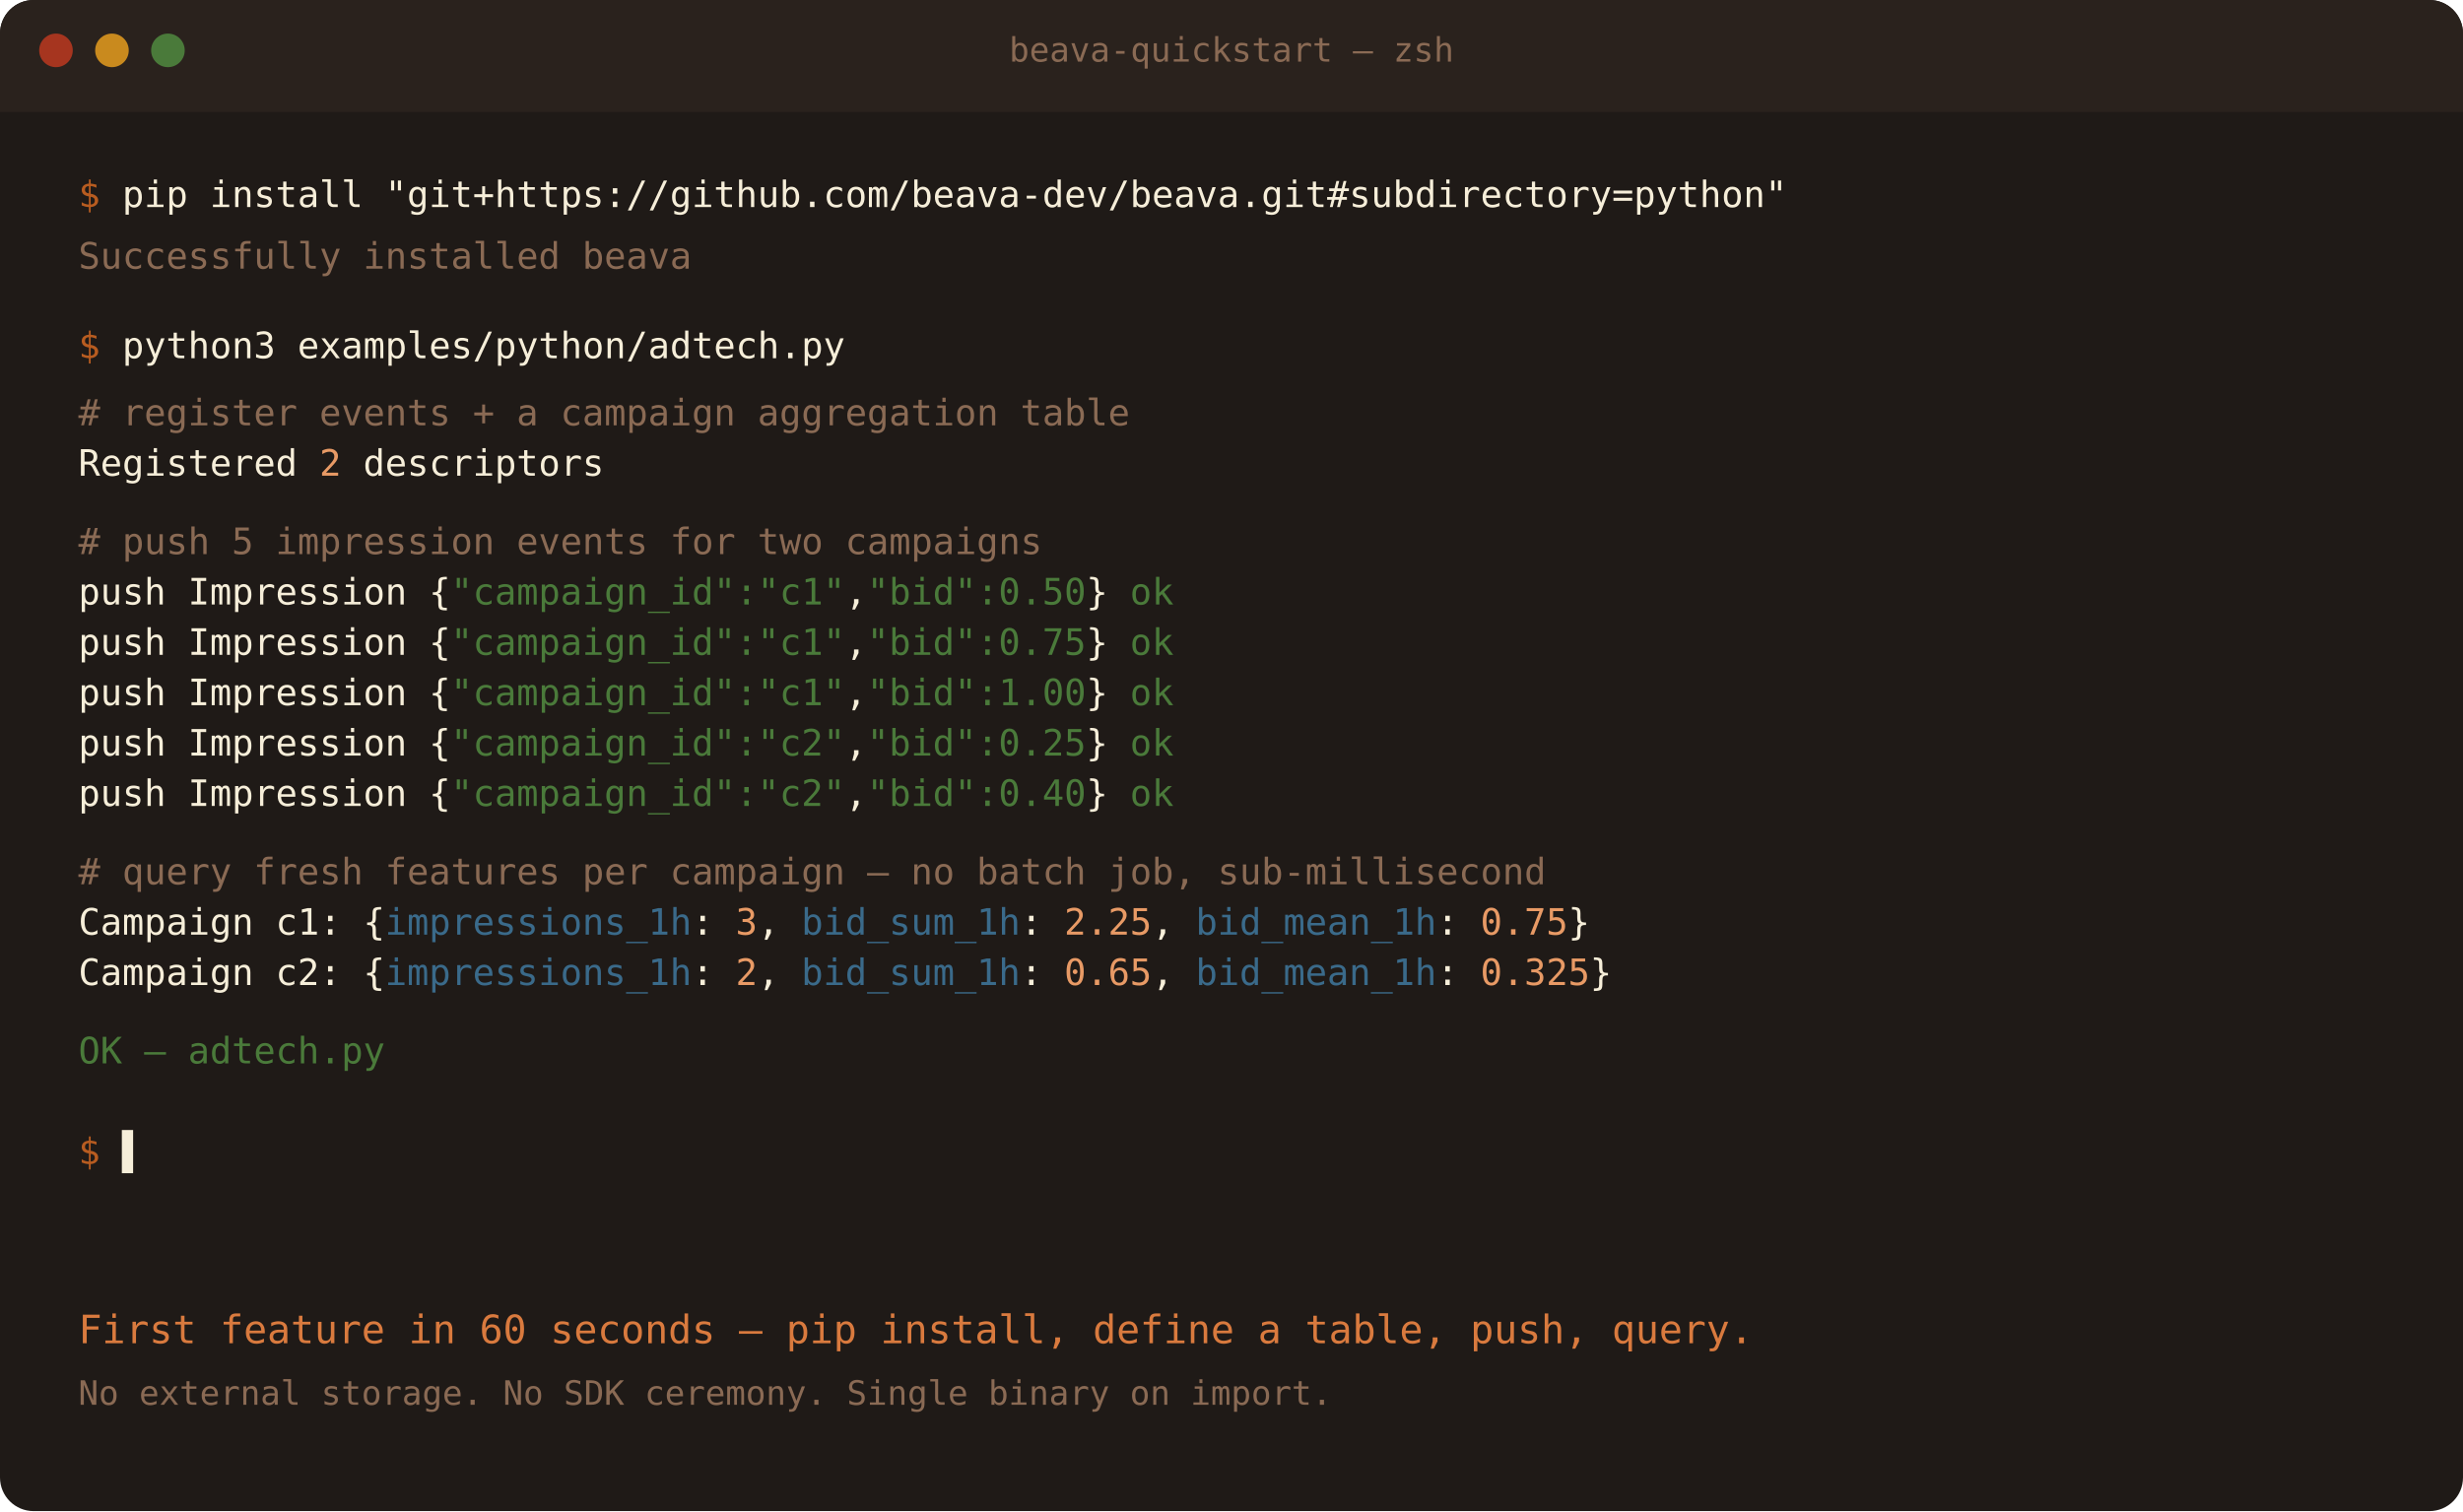
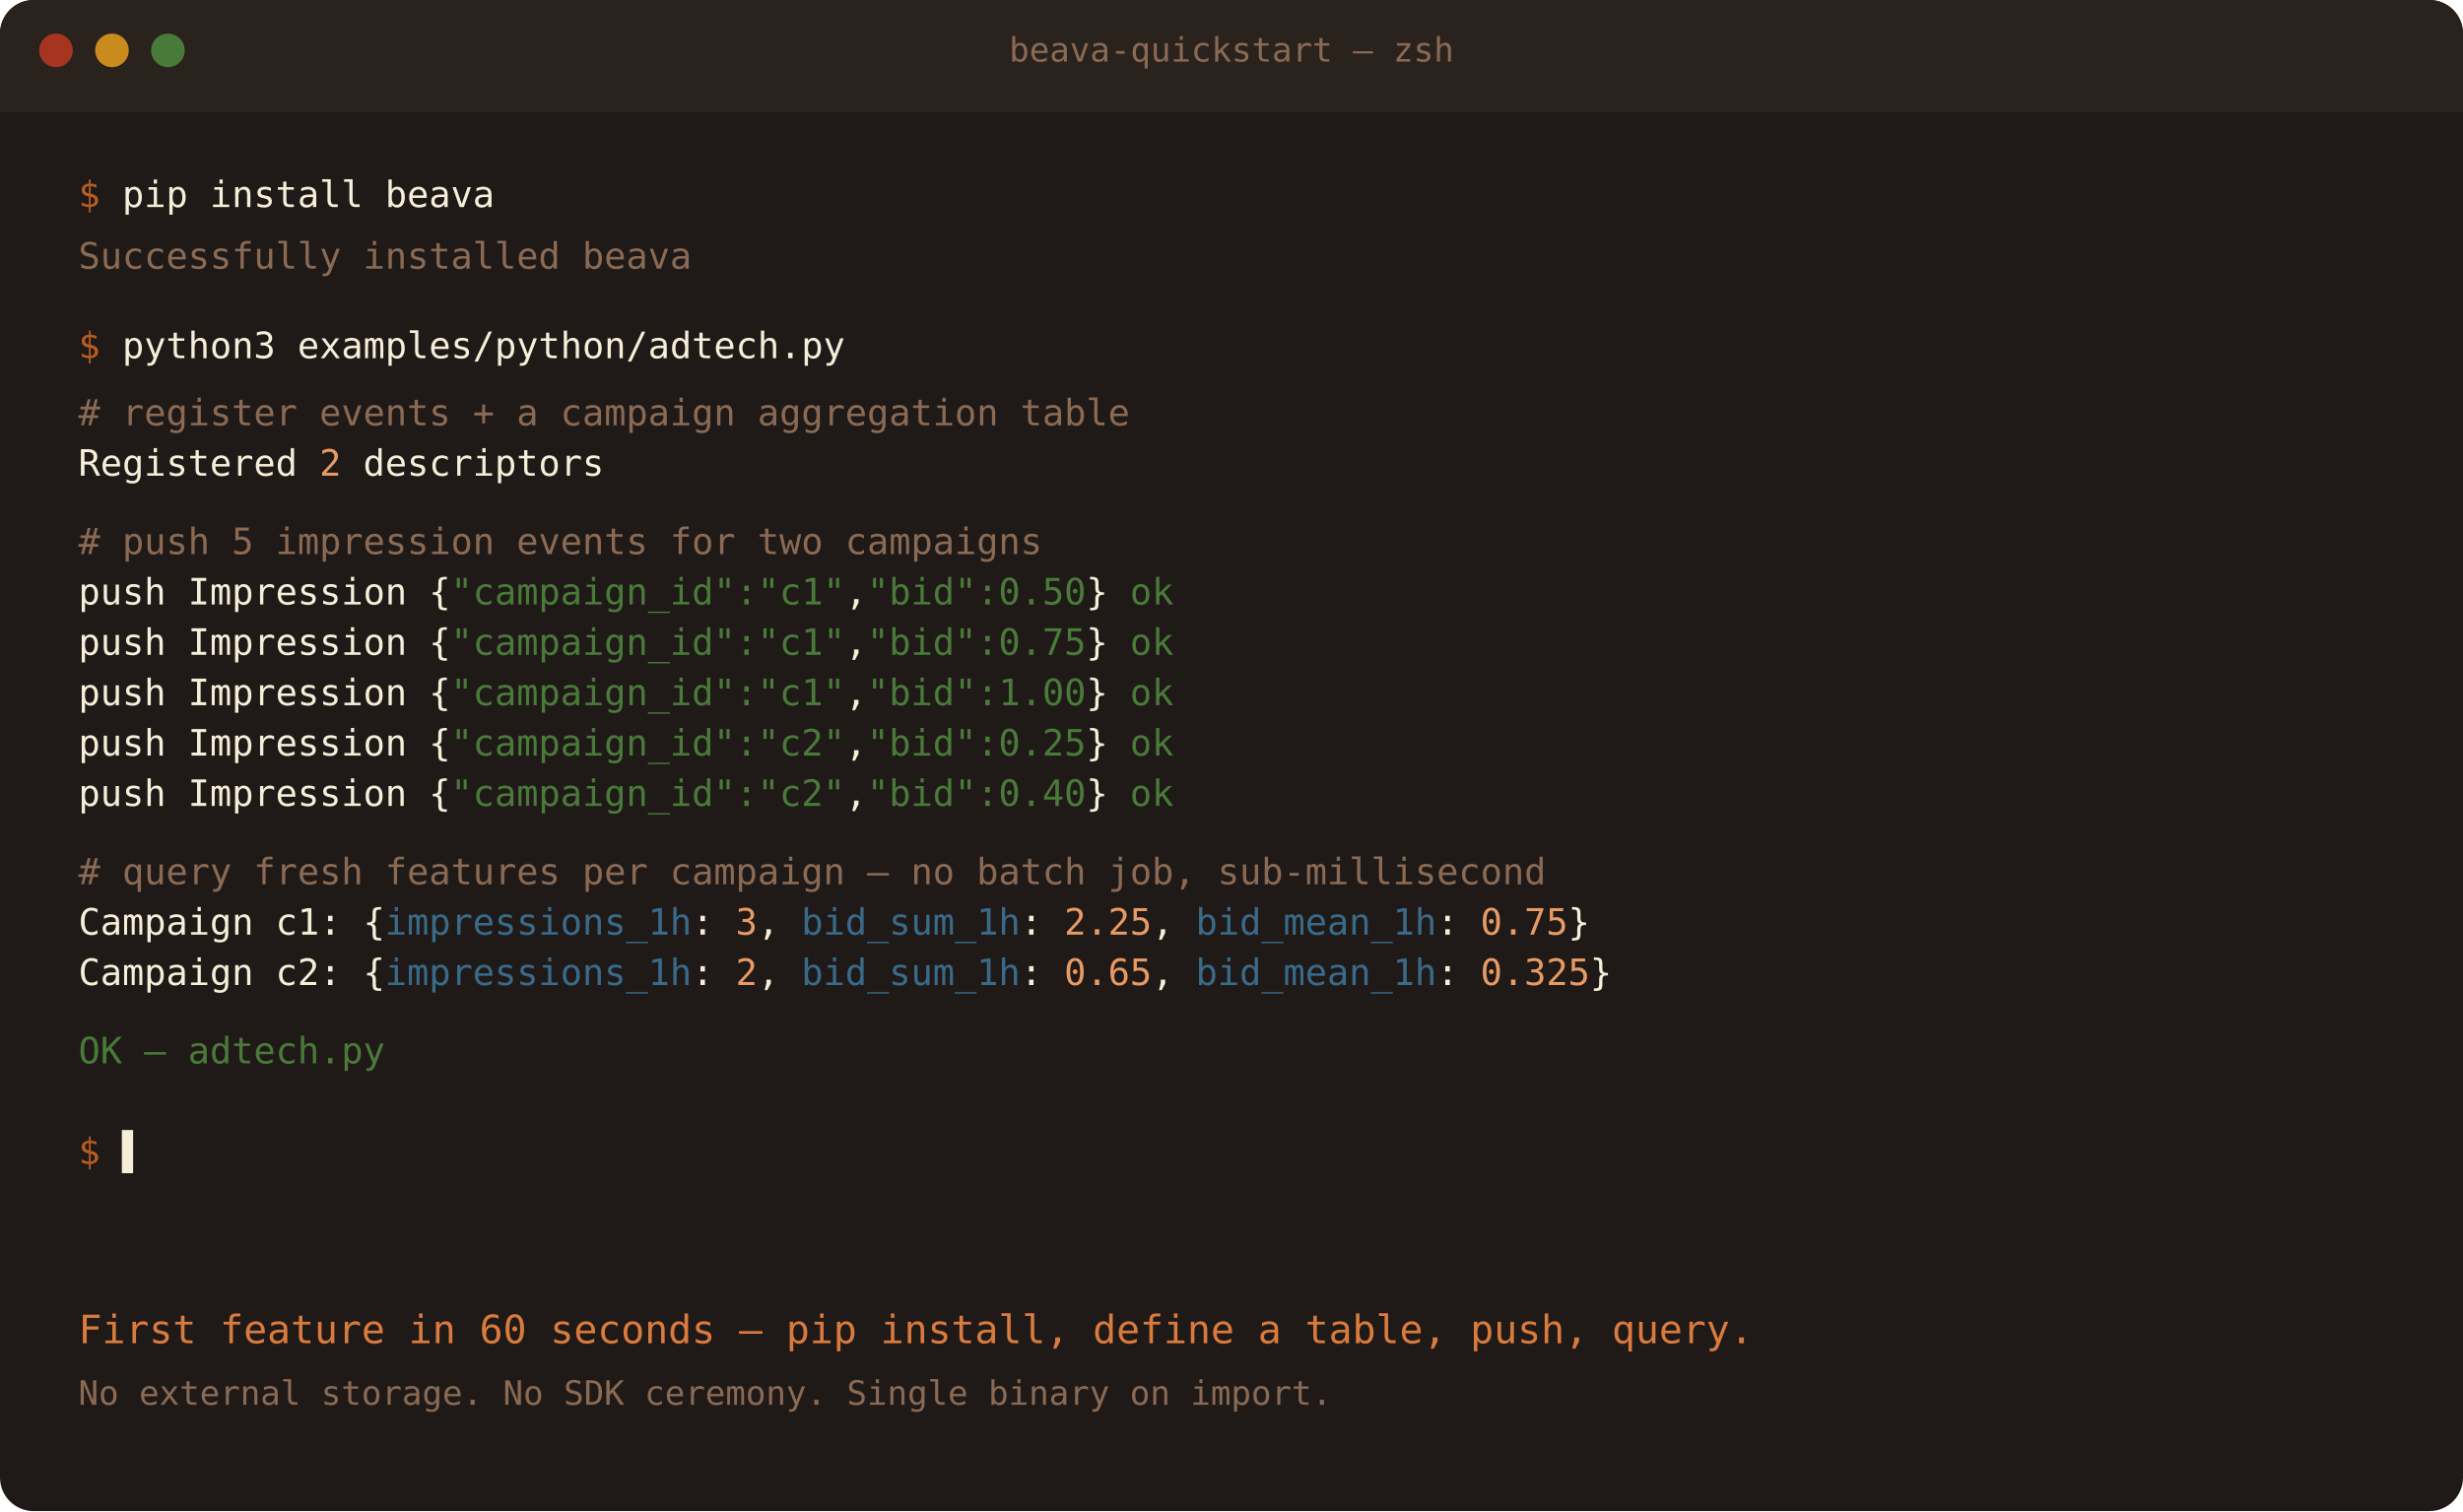
<svg xmlns="http://www.w3.org/2000/svg" viewBox="0 0 880 540" font-family="ui-monospace, 'JetBrains Mono', Menlo, Monaco, Consolas, monospace" font-size="13">
  <rect x="0" y="0" width="880" height="540" rx="12" ry="12" fill="#1f1a17" />
  <rect x="0" y="0" width="880" height="36" rx="12" ry="12" fill="#2a221d" />
  <rect x="0" y="20" width="880" height="20" fill="#2a221d" />
  <circle cx="20" cy="18" r="6" fill="#a6351f" />
  <circle cx="40" cy="18" r="6" fill="#c98a1e" />
  <circle cx="60" cy="18" r="6" fill="#4a7a3a" />
  <text x="440" y="22" fill="#8a6a54" text-anchor="middle" font-size="12">beava-quickstart — zsh</text>
  <g transform="translate(28 60)" fill="#f6eed9">
    <text x="0" y="14">
-       <tspan fill="#b85c20">$</tspan> pip install "git+https://github.com/beava-dev/beava.git#subdirectory=python"</text>
+       <tspan fill="#b85c20">$</tspan> pip install beava</text>
    <text x="0" y="36" fill="#8a6a54">Successfully installed beava</text>
    <text x="0" y="68">
      <tspan fill="#b85c20">$</tspan> python3 examples/python/adtech.py</text>
    <text x="0" y="92" fill="#8a6a54"># register events + a campaign aggregation table</text>
    <text x="0" y="110">Registered <tspan fill="#e89a65">2</tspan> descriptors</text>
    <text x="0" y="138" fill="#8a6a54"># push 5 impression events for two campaigns</text>
    <text x="0" y="156">push Impression {<tspan fill="#4a7a3a">"campaign_id":"c1"</tspan>,<tspan fill="#4a7a3a">"bid":0.50</tspan>} <tspan fill="#4a7a3a">ok</tspan>
    </text>
    <text x="0" y="174">push Impression {<tspan fill="#4a7a3a">"campaign_id":"c1"</tspan>,<tspan fill="#4a7a3a">"bid":0.75</tspan>} <tspan fill="#4a7a3a">ok</tspan>
    </text>
    <text x="0" y="192">push Impression {<tspan fill="#4a7a3a">"campaign_id":"c1"</tspan>,<tspan fill="#4a7a3a">"bid":1.00</tspan>} <tspan fill="#4a7a3a">ok</tspan>
    </text>
    <text x="0" y="210">push Impression {<tspan fill="#4a7a3a">"campaign_id":"c2"</tspan>,<tspan fill="#4a7a3a">"bid":0.25</tspan>} <tspan fill="#4a7a3a">ok</tspan>
    </text>
    <text x="0" y="228">push Impression {<tspan fill="#4a7a3a">"campaign_id":"c2"</tspan>,<tspan fill="#4a7a3a">"bid":0.40</tspan>} <tspan fill="#4a7a3a">ok</tspan>
    </text>
    <text x="0" y="256" fill="#8a6a54"># query fresh features per campaign — no batch job, sub-millisecond</text>
    <text x="0" y="274">Campaign c1: {<tspan fill="#3a6a8a">impressions_1h</tspan>: <tspan fill="#e89a65">3</tspan>, <tspan fill="#3a6a8a">bid_sum_1h</tspan>: <tspan fill="#e89a65">2.25</tspan>, <tspan fill="#3a6a8a">bid_mean_1h</tspan>: <tspan fill="#e89a65">0.75</tspan>}</text>
    <text x="0" y="292">Campaign c2: {<tspan fill="#3a6a8a">impressions_1h</tspan>: <tspan fill="#e89a65">2</tspan>, <tspan fill="#3a6a8a">bid_sum_1h</tspan>: <tspan fill="#e89a65">0.65</tspan>, <tspan fill="#3a6a8a">bid_mean_1h</tspan>: <tspan fill="#e89a65">0.325</tspan>}</text>
    <text x="0" y="320" fill="#4a7a3a">OK — adtech.py</text>
    <text x="0" y="356">
      <tspan fill="#b85c20">$</tspan>
      <tspan>▌</tspan>
    </text>
    <text x="0" y="420" fill="#d97a3e" font-size="14">First feature in 60 seconds — pip install, define a table, push, query.</text>
    <text x="0" y="442" fill="#8a6a54" font-size="12">No external storage. No SDK ceremony. Single binary on import.</text>
  </g>
</svg>
